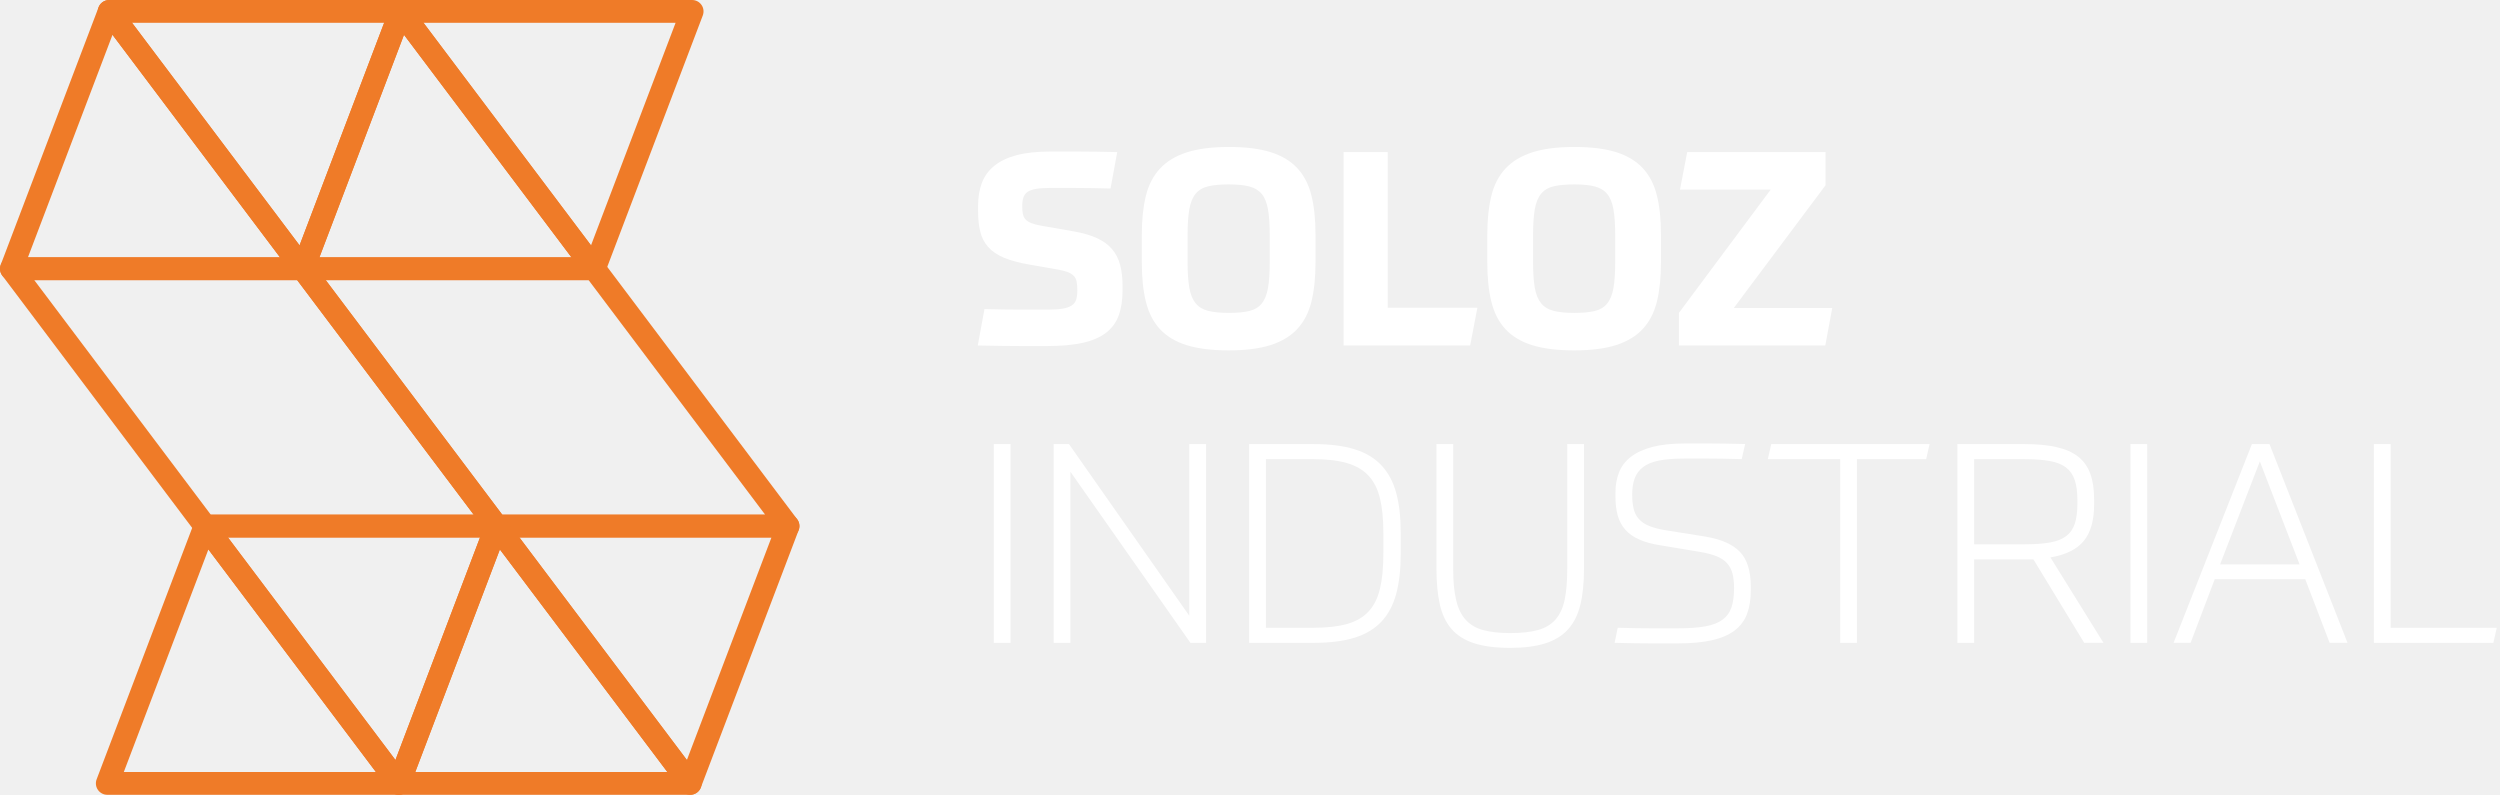
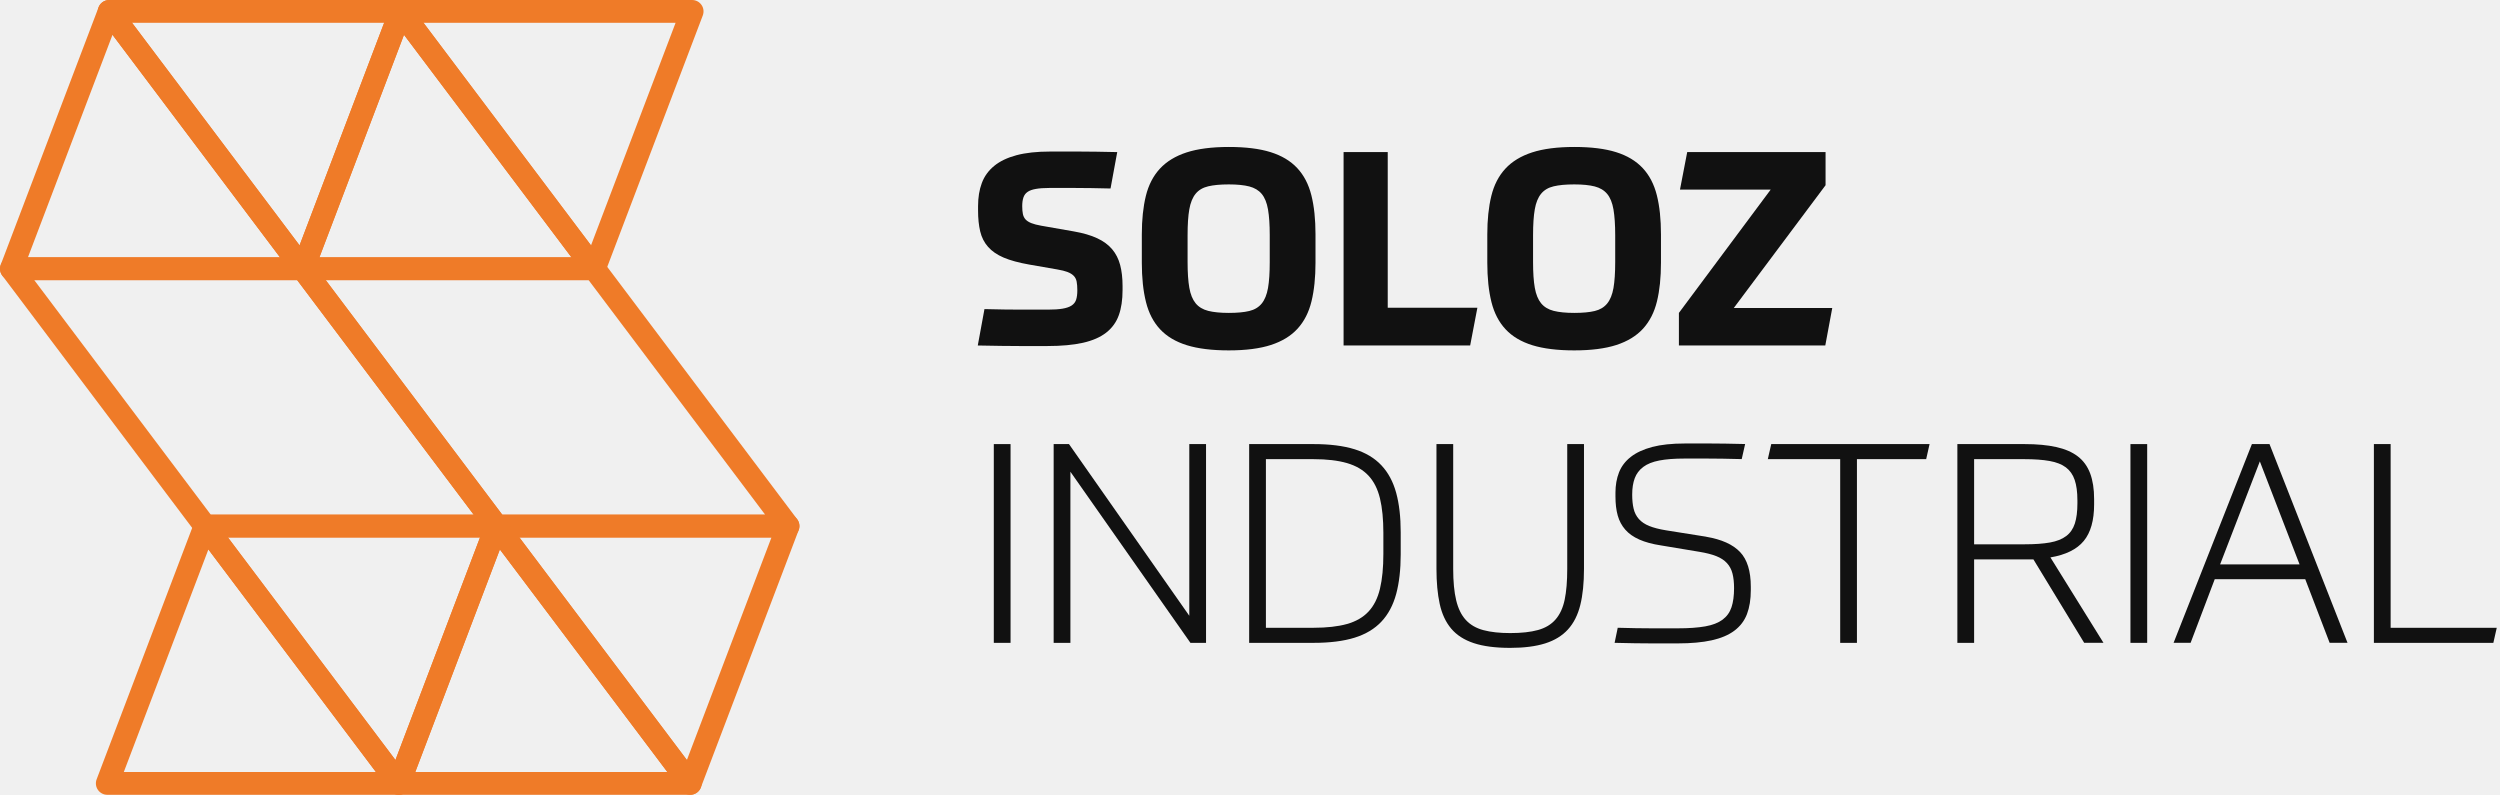
<svg xmlns="http://www.w3.org/2000/svg" width="173" height="55" viewBox="0 0 173 55" fill="none">
  <path d="M20.959 19.387C20.713 19.387 20.479 19.272 20.328 19.072L6.925 1.265C6.745 1.026 6.715 0.705 6.849 0.437C6.984 0.169 7.257 0 7.556 0H27.725C27.984 0 28.227 0.128 28.375 0.342C28.523 0.555 28.555 0.828 28.463 1.07L21.696 18.877C21.594 19.146 21.353 19.338 21.069 19.378C21.032 19.384 20.995 19.386 20.959 19.386V19.387ZM9.139 1.58L20.73 16.979L26.582 1.58H9.14H9.139Z" fill="#EF7B28" />
  <path d="M20.959 19.387H0.79C0.53 19.387 0.287 19.259 0.14 19.045C-0.008 18.831 -0.04 18.559 0.051 18.316L6.819 0.51C6.921 0.241 7.161 0.049 7.445 0.009C7.729 -0.032 8.015 0.085 8.187 0.315L21.59 18.122C21.769 18.361 21.799 18.681 21.665 18.95C21.531 19.218 21.258 19.387 20.959 19.387ZM1.934 17.808H19.375L7.785 2.409L1.933 17.808H1.934Z" fill="#EF7B28" />
  <path d="M34.361 37.193H14.192C13.944 37.193 13.71 37.076 13.561 36.878L0.16 19.072C-0.02 18.832 -0.05 18.512 0.084 18.244C0.218 17.976 0.492 17.806 0.791 17.806H20.96C21.208 17.806 21.442 17.923 21.591 18.121L34.992 35.928C35.172 36.167 35.202 36.488 35.068 36.756C34.934 37.024 34.66 37.193 34.361 37.193ZM14.586 35.614H32.779L20.566 19.387H2.373L14.586 35.614Z" fill="#EF7B28" />
  <path d="M41.127 19.387C40.882 19.387 40.648 19.272 40.496 19.072L27.095 1.265C26.915 1.026 26.885 0.705 27.019 0.437C27.153 0.169 27.427 0 27.726 0H47.895C48.154 0 48.397 0.128 48.545 0.342C48.693 0.555 48.724 0.828 48.633 1.07L41.866 18.877C41.764 19.146 41.523 19.338 41.239 19.378C41.202 19.384 41.165 19.386 41.128 19.386L41.127 19.387ZM29.308 1.58L40.898 16.979L46.75 1.58H29.308Z" fill="#EF7B28" />
  <path d="M41.128 19.387H20.96C20.7 19.387 20.457 19.259 20.309 19.045C20.162 18.831 20.13 18.559 20.221 18.316L26.988 0.51C27.091 0.241 27.331 0.049 27.615 0.009C27.899 -0.032 28.183 0.085 28.357 0.315L41.758 18.122C41.938 18.361 41.968 18.681 41.834 18.95C41.7 19.218 41.426 19.387 41.127 19.387H41.128ZM22.105 17.808H39.546L27.957 2.409L22.105 17.808Z" fill="#EF7B28" />
  <path d="M54.53 37.193H34.361C34.113 37.193 33.879 37.076 33.73 36.878L20.329 19.072C20.149 18.832 20.119 18.512 20.253 18.244C20.387 17.976 20.661 17.806 20.96 17.806H41.129C41.376 17.806 41.611 17.923 41.76 18.121L55.162 35.928C55.342 36.167 55.372 36.488 55.238 36.756C55.103 37.024 54.83 37.193 54.531 37.193H54.53ZM34.755 35.614H52.948L40.734 19.387H22.541L34.754 35.614H34.755Z" fill="#EF7B28" />
  <path d="M27.594 55C27.348 55 27.114 54.885 26.963 54.685L13.56 36.878C13.38 36.639 13.351 36.319 13.485 36.051C13.619 35.782 13.892 35.613 14.191 35.613H34.36C34.62 35.613 34.862 35.741 35.01 35.955C35.158 36.169 35.19 36.441 35.099 36.684L28.331 54.49C28.229 54.76 27.989 54.951 27.704 54.992C27.667 54.997 27.63 54.999 27.594 54.999V55ZM15.774 37.193L27.365 52.592L33.217 37.193H15.776H15.774Z" fill="#EF7B28" />
  <path d="M27.594 55H7.425C7.165 55 6.923 54.872 6.775 54.658C6.627 54.444 6.595 54.172 6.687 53.929L13.454 36.123C13.556 35.854 13.796 35.662 14.081 35.622C14.365 35.58 14.649 35.698 14.822 35.928L28.225 53.735C28.405 53.974 28.434 54.294 28.3 54.563C28.166 54.831 27.893 55 27.594 55ZM8.569 53.421H26.011L14.42 38.022L8.568 53.421H8.569Z" fill="#EF7B28" />
  <path d="M47.763 55C47.517 55 47.283 54.885 47.132 54.685L33.73 36.878C33.55 36.639 33.521 36.319 33.655 36.051C33.789 35.782 34.062 35.613 34.361 35.613H54.53C54.79 35.613 55.032 35.741 55.18 35.955C55.328 36.169 55.36 36.441 55.268 36.684L48.501 54.49C48.399 54.76 48.158 54.951 47.874 54.992C47.837 54.997 47.8 54.999 47.764 54.999L47.763 55ZM35.943 37.193L47.533 52.592L53.385 37.193H35.943Z" fill="#EF7B28" />
  <path d="M47.763 55H27.594C27.334 55 27.092 54.872 26.944 54.658C26.796 54.445 26.764 54.172 26.855 53.93L33.623 36.123C33.725 35.854 33.965 35.662 34.249 35.622C34.533 35.581 34.819 35.7 34.991 35.928L48.392 53.735C48.572 53.974 48.602 54.295 48.468 54.563C48.334 54.831 48.06 55 47.761 55H47.763ZM28.739 53.421H46.18L34.591 38.022L28.739 53.421Z" fill="#EF7B28" />
-   <path d="M74.31 16.014C74.952 16.126 75.489 16.283 75.921 16.484C76.353 16.685 76.699 16.938 76.959 17.245C77.218 17.552 77.403 17.915 77.514 18.335C77.625 18.756 77.681 19.241 77.681 19.792V20.074C77.681 20.751 77.595 21.331 77.421 21.813C77.248 22.296 76.959 22.696 76.551 23.016C76.144 23.335 75.606 23.57 74.94 23.721C74.273 23.87 73.453 23.946 72.477 23.946H70.561C70.184 23.946 69.758 23.943 69.283 23.936C68.807 23.93 68.268 23.921 67.662 23.908L68.125 21.389C69.1 21.415 69.931 21.426 70.616 21.426H72.514C72.922 21.426 73.258 21.405 73.523 21.36C73.788 21.317 73.999 21.244 74.153 21.144C74.307 21.044 74.412 20.909 74.468 20.74C74.523 20.571 74.551 20.355 74.551 20.092C74.551 19.854 74.535 19.654 74.505 19.491C74.474 19.328 74.406 19.193 74.301 19.087C74.195 18.98 74.054 18.892 73.875 18.824C73.696 18.755 73.458 18.695 73.162 18.645L71.218 18.307C70.502 18.181 69.916 18.021 69.459 17.828C69.003 17.634 68.641 17.386 68.376 17.085C68.11 16.784 67.928 16.428 67.83 16.014C67.731 15.6 67.682 15.118 67.682 14.567V14.265C67.682 13.664 67.769 13.131 67.942 12.668C68.114 12.204 68.398 11.81 68.794 11.484C69.189 11.159 69.705 10.911 70.34 10.741C70.976 10.572 71.75 10.487 72.664 10.487H74.673C75.037 10.487 75.433 10.49 75.859 10.497C76.284 10.503 76.769 10.513 77.312 10.525L76.849 13.044C75.886 13.02 75.068 13.007 74.395 13.007H72.609C72.239 13.007 71.93 13.029 71.683 13.073C71.436 13.116 71.245 13.185 71.109 13.279C70.972 13.373 70.877 13.502 70.821 13.664C70.766 13.827 70.738 14.028 70.738 14.265C70.738 14.478 70.753 14.66 70.784 14.81C70.815 14.96 70.877 15.086 70.969 15.186C71.062 15.286 71.195 15.371 71.367 15.44C71.54 15.509 71.768 15.569 72.052 15.619L74.311 16.014H74.31Z" fill="white" />
-   <path d="M85.033 24.247C83.872 24.247 82.906 24.128 82.134 23.89C81.363 23.651 80.746 23.285 80.283 22.79C79.82 22.296 79.492 21.666 79.302 20.902C79.11 20.138 79.014 19.229 79.014 18.177V16.222C79.014 15.207 79.107 14.321 79.292 13.562C79.477 12.805 79.802 12.175 80.265 11.673C80.728 11.172 81.345 10.797 82.116 10.546C82.888 10.296 83.86 10.17 85.033 10.17C86.205 10.17 87.155 10.289 87.921 10.527C88.686 10.766 89.302 11.132 89.764 11.627C90.227 12.121 90.554 12.748 90.745 13.506C90.937 14.264 91.033 15.169 91.033 16.222V18.177C91.033 19.205 90.94 20.097 90.755 20.855C90.57 21.614 90.249 22.242 89.792 22.744C89.336 23.245 88.721 23.62 87.949 23.872C87.178 24.122 86.205 24.247 85.033 24.247ZM85.033 21.653C85.612 21.653 86.085 21.609 86.45 21.521C86.814 21.434 87.101 21.261 87.311 21.004C87.52 20.747 87.665 20.39 87.746 19.932C87.826 19.475 87.866 18.877 87.866 18.137V16.276C87.866 15.55 87.826 14.955 87.746 14.491C87.665 14.027 87.52 13.671 87.311 13.419C87.1 13.168 86.814 12.996 86.45 12.902C86.086 12.809 85.614 12.761 85.033 12.761C84.452 12.761 83.977 12.805 83.607 12.893C83.237 12.981 82.946 13.153 82.736 13.41C82.527 13.667 82.381 14.024 82.301 14.481C82.22 14.939 82.181 15.537 82.181 16.276V18.137C82.181 18.864 82.221 19.457 82.301 19.913C82.381 20.371 82.527 20.728 82.736 20.985C82.946 21.242 83.237 21.417 83.607 21.512C83.977 21.605 84.453 21.653 85.033 21.653Z" fill="white" />
-   <path d="M96.031 10.525V21.296H102.235L101.735 23.908H92.976V10.525H96.031Z" fill="white" />
-   <path d="M108.939 24.247C107.778 24.247 106.812 24.128 106.041 23.89C105.27 23.651 104.652 23.285 104.19 22.79C103.727 22.296 103.399 21.666 103.208 20.902C103.017 20.138 102.921 19.229 102.921 18.177V16.222C102.921 15.207 103.014 14.321 103.199 13.562C103.384 12.805 103.707 12.175 104.171 11.673C104.634 11.172 105.251 10.797 106.023 10.546C106.794 10.296 107.767 10.17 108.939 10.17C110.112 10.17 111.062 10.289 111.828 10.527C112.593 10.766 113.208 11.132 113.671 11.627C114.134 12.121 114.461 12.748 114.652 13.506C114.844 14.264 114.939 15.169 114.939 16.222V18.177C114.939 19.205 114.847 20.097 114.662 20.855C114.477 21.614 114.155 22.242 113.699 22.744C113.242 23.245 112.627 23.62 111.856 23.872C111.084 24.122 110.112 24.247 108.939 24.247ZM108.939 21.653C109.519 21.653 109.992 21.609 110.356 21.521C110.719 21.434 111.007 21.261 111.216 21.004C111.426 20.747 111.571 20.39 111.652 19.932C111.731 19.475 111.772 18.877 111.772 18.137V16.276C111.772 15.55 111.731 14.955 111.652 14.491C111.571 14.027 111.426 13.671 111.216 13.419C111.007 13.168 110.719 12.996 110.356 12.902C109.992 12.809 109.519 12.761 108.939 12.761C108.359 12.761 107.884 12.805 107.514 12.893C107.143 12.981 106.853 13.153 106.643 13.41C106.432 13.667 106.288 14.024 106.208 14.481C106.127 14.939 106.088 15.537 106.088 16.276V18.137C106.088 18.864 106.127 19.457 106.208 19.913C106.288 20.371 106.434 20.728 106.643 20.985C106.853 21.242 107.143 21.417 107.514 21.512C107.884 21.605 108.359 21.653 108.939 21.653Z" fill="white" />
-   <path d="M116.18 21.653L122.532 13.12H116.255L116.755 10.525H126.329V12.818L119.977 21.314H126.792L126.31 23.908H116.18V21.652V21.653Z" fill="white" />
-   <path d="M69.93 30.731V44.485H68.771V30.731H69.93Z" fill="white" />
-   <path d="M73.974 30.731L82.299 42.611V30.731H83.458V44.485H82.378L74.072 32.644V44.485H72.913V30.731H73.974Z" fill="white" />
-   <path d="M86.442 30.731H90.9C92.025 30.731 92.971 30.851 93.737 31.089C94.504 31.327 95.122 31.698 95.593 32.2C96.065 32.702 96.405 33.336 96.615 34.102C96.824 34.868 96.929 35.78 96.929 36.836V38.362C96.929 39.418 96.823 40.332 96.615 41.105C96.405 41.877 96.065 42.515 95.593 43.017C95.122 43.519 94.504 43.889 93.737 44.128C92.971 44.366 92.025 44.485 90.9 44.485H86.442V30.731ZM87.601 43.442H90.9C91.816 43.442 92.585 43.355 93.207 43.182C93.828 43.008 94.326 42.721 94.699 42.322C95.073 41.923 95.338 41.395 95.494 40.738C95.652 40.081 95.729 39.276 95.729 38.323V36.874C95.729 35.935 95.651 35.139 95.494 34.489C95.337 33.838 95.072 33.314 94.699 32.914C94.326 32.515 93.829 32.225 93.207 32.044C92.585 31.865 91.816 31.774 90.9 31.774H87.601V43.442Z" fill="white" />
-   <path d="M104.507 44.833C103.485 44.833 102.645 44.724 101.984 44.504C101.323 44.285 100.803 43.951 100.423 43.5C100.043 43.049 99.778 42.48 99.628 41.79C99.477 41.102 99.403 40.293 99.403 39.366V30.731H100.561V39.366C100.561 40.242 100.63 40.966 100.768 41.539C100.905 42.112 101.127 42.566 101.435 42.901C101.742 43.236 102.148 43.471 102.652 43.606C103.156 43.741 103.775 43.809 104.508 43.809C105.28 43.809 105.922 43.739 106.431 43.597C106.942 43.455 107.348 43.211 107.649 42.862C107.95 42.515 108.159 42.058 108.277 41.491C108.395 40.924 108.453 40.216 108.453 39.366V30.731H109.612V39.366C109.612 40.345 109.527 41.179 109.356 41.868C109.186 42.557 108.901 43.12 108.502 43.558C108.103 43.997 107.576 44.318 106.921 44.525C106.267 44.73 105.461 44.833 104.506 44.833H104.507Z" fill="white" />
-   <path d="M118.073 37.145C119.134 37.325 119.912 37.675 120.41 38.197C120.907 38.718 121.156 39.52 121.156 40.602V40.834C121.156 41.477 121.067 42.032 120.891 42.494C120.714 42.958 120.422 43.341 120.017 43.644C119.612 43.947 119.087 44.168 118.447 44.31C117.805 44.451 117.026 44.523 116.11 44.523H114.274C113.6 44.523 112.753 44.51 111.731 44.484L111.947 43.441C112.851 43.467 113.63 43.48 114.284 43.48H116.11C116.869 43.48 117.501 43.435 118.005 43.345C118.508 43.255 118.908 43.1 119.202 42.881C119.497 42.661 119.703 42.375 119.82 42.021C119.938 41.667 119.997 41.226 119.997 40.697C119.997 40.311 119.961 39.976 119.889 39.693C119.817 39.41 119.689 39.168 119.506 38.968C119.323 38.768 119.078 38.608 118.77 38.485C118.463 38.363 118.073 38.263 117.602 38.186L114.931 37.741C114.342 37.651 113.845 37.516 113.439 37.336C113.033 37.156 112.709 36.927 112.468 36.65C112.225 36.373 112.052 36.047 111.947 35.674C111.842 35.3 111.79 34.862 111.79 34.36V34.09C111.79 33.575 111.872 33.108 112.036 32.689C112.2 32.271 112.471 31.914 112.851 31.617C113.231 31.321 113.724 31.092 114.333 30.93C114.942 30.77 115.697 30.689 116.6 30.689H118.328C118.642 30.689 118.992 30.692 119.379 30.698C119.765 30.705 120.227 30.715 120.763 30.727L120.527 31.77C120.029 31.757 119.587 31.748 119.201 31.741C118.815 31.735 118.465 31.732 118.151 31.732H116.56C115.866 31.732 115.286 31.777 114.822 31.867C114.357 31.957 113.988 32.105 113.713 32.312C113.438 32.518 113.241 32.779 113.124 33.094C113.006 33.41 112.948 33.786 112.948 34.224C112.948 34.597 112.98 34.923 113.046 35.199C113.11 35.476 113.232 35.714 113.408 35.914C113.585 36.114 113.823 36.275 114.126 36.398C114.427 36.52 114.813 36.62 115.284 36.697L118.072 37.141L118.073 37.145Z" fill="white" />
-   <path d="M133.526 30.731L133.291 31.774H128.5V44.485H127.341V31.774H122.333L122.57 30.731H133.526Z" fill="white" />
-   <path d="M136.609 38.71V44.485H135.45V30.731H140.103C140.954 30.731 141.684 30.799 142.293 30.935C142.901 31.07 143.398 31.286 143.784 31.582C144.171 31.878 144.455 32.271 144.639 32.76C144.822 33.249 144.913 33.842 144.913 34.536V34.904C144.913 36.011 144.674 36.855 144.196 37.434C143.718 38.014 142.949 38.394 141.889 38.573L145.561 44.484H144.226L140.712 38.709H136.608L136.609 38.71ZM143.756 34.614C143.756 34.048 143.694 33.581 143.569 33.214C143.445 32.847 143.242 32.557 142.961 32.344C142.679 32.132 142.303 31.984 141.832 31.9C141.361 31.816 140.785 31.774 140.104 31.774H136.609V37.666H140.104C140.81 37.666 141.397 37.624 141.862 37.54C142.326 37.456 142.699 37.308 142.981 37.095C143.262 36.883 143.462 36.593 143.58 36.226C143.698 35.859 143.757 35.393 143.757 34.826V34.613L143.756 34.614Z" fill="white" />
-   <path d="M148.585 30.731V44.485H147.427V30.731H148.585Z" fill="white" />
-   <path d="M159.523 40.08H153.26L151.59 44.484H150.412L155.832 30.73H157.049L162.449 44.484H161.211L159.523 40.08ZM153.632 39.056H159.13L156.381 31.929L153.631 39.056H153.632Z" fill="white" />
-   <path d="M165.432 30.731V43.442H172.776L172.54 44.485H164.273V30.731H165.432Z" fill="white" />
+   <path d="M74.31 16.014C74.952 16.126 75.489 16.283 75.921 16.484C76.353 16.685 76.699 16.938 76.959 17.245C77.218 17.552 77.403 17.915 77.514 18.335C77.625 18.756 77.681 19.241 77.681 19.792V20.074C77.681 20.751 77.595 21.331 77.421 21.813C77.248 22.296 76.959 22.696 76.551 23.016C76.144 23.335 75.606 23.57 74.94 23.721C74.273 23.87 73.453 23.946 72.477 23.946H70.561C70.184 23.946 69.758 23.943 69.283 23.936C68.807 23.93 68.268 23.921 67.662 23.908L68.125 21.389C69.1 21.415 69.931 21.426 70.616 21.426H72.514C72.922 21.426 73.258 21.405 73.523 21.36C73.788 21.317 73.999 21.244 74.153 21.144C74.307 21.044 74.412 20.909 74.468 20.74C74.523 20.571 74.551 20.355 74.551 20.092C74.551 19.854 74.535 19.654 74.505 19.491C74.474 19.328 74.406 19.193 74.301 19.087C74.195 18.98 74.054 18.892 73.875 18.824C73.696 18.755 73.458 18.695 73.162 18.645L71.218 18.307C70.502 18.181 69.916 18.021 69.459 17.828C69.003 17.634 68.641 17.386 68.376 17.085C68.11 16.784 67.928 16.428 67.83 16.014C67.731 15.6 67.682 15.118 67.682 14.567V14.265C67.682 13.664 67.769 13.131 67.942 12.668C68.114 12.204 68.398 11.81 68.794 11.484C69.189 11.159 69.705 10.911 70.34 10.741C70.976 10.572 71.75 10.487 72.664 10.487H74.673C75.037 10.487 75.433 10.49 75.859 10.497C76.284 10.503 76.769 10.513 77.312 10.525L76.849 13.044C75.886 13.02 75.068 13.007 74.395 13.007H72.609C72.239 13.007 71.93 13.029 71.683 13.073C71.436 13.116 71.245 13.185 71.109 13.279C70.972 13.373 70.877 13.502 70.821 13.664C70.766 13.827 70.738 14.028 70.738 14.265C70.738 14.478 70.753 14.66 70.784 14.81C70.815 14.96 70.877 15.086 70.969 15.186C71.062 15.286 71.195 15.371 71.367 15.44C71.54 15.509 71.768 15.569 72.052 15.619L74.311 16.014H74.31Z" fill="#111111" />
+   <path d="M85.033 24.247C83.872 24.247 82.906 24.128 82.134 23.89C81.363 23.651 80.746 23.285 80.283 22.79C79.82 22.296 79.492 21.666 79.302 20.902C79.11 20.138 79.014 19.229 79.014 18.177V16.222C79.014 15.207 79.107 14.321 79.292 13.562C79.477 12.805 79.802 12.175 80.265 11.673C80.728 11.172 81.345 10.797 82.116 10.546C82.888 10.296 83.86 10.17 85.033 10.17C86.205 10.17 87.155 10.289 87.921 10.527C88.686 10.766 89.302 11.132 89.764 11.627C90.227 12.121 90.554 12.748 90.745 13.506C90.937 14.264 91.033 15.169 91.033 16.222V18.177C91.033 19.205 90.94 20.097 90.755 20.855C90.57 21.614 90.249 22.242 89.792 22.744C89.336 23.245 88.721 23.62 87.949 23.872C87.178 24.122 86.205 24.247 85.033 24.247ZM85.033 21.653C85.612 21.653 86.085 21.609 86.45 21.521C86.814 21.434 87.101 21.261 87.311 21.004C87.52 20.747 87.665 20.39 87.746 19.932C87.826 19.475 87.866 18.877 87.866 18.137V16.276C87.866 15.55 87.826 14.955 87.746 14.491C87.665 14.027 87.52 13.671 87.311 13.419C87.1 13.168 86.814 12.996 86.45 12.902C86.086 12.809 85.614 12.761 85.033 12.761C84.452 12.761 83.977 12.805 83.607 12.893C83.237 12.981 82.946 13.153 82.736 13.41C82.527 13.667 82.381 14.024 82.301 14.481C82.22 14.939 82.181 15.537 82.181 16.276V18.137C82.181 18.864 82.221 19.457 82.301 19.913C82.381 20.371 82.527 20.728 82.736 20.985C82.946 21.242 83.237 21.417 83.607 21.512C83.977 21.605 84.453 21.653 85.033 21.653Z" fill="#111111" />
+   <path d="M96.031 10.525V21.296H102.235L101.735 23.908H92.976V10.525H96.031Z" fill="#111111" />
+   <path d="M108.939 24.247C107.778 24.247 106.812 24.128 106.041 23.89C105.27 23.651 104.652 23.285 104.19 22.79C103.727 22.296 103.399 21.666 103.208 20.902C103.017 20.138 102.921 19.229 102.921 18.177V16.222C102.921 15.207 103.014 14.321 103.199 13.562C103.384 12.805 103.707 12.175 104.171 11.673C104.634 11.172 105.251 10.797 106.023 10.546C106.794 10.296 107.767 10.17 108.939 10.17C110.112 10.17 111.062 10.289 111.828 10.527C112.593 10.766 113.208 11.132 113.671 11.627C114.134 12.121 114.461 12.748 114.652 13.506C114.844 14.264 114.939 15.169 114.939 16.222V18.177C114.939 19.205 114.847 20.097 114.662 20.855C114.477 21.614 114.155 22.242 113.699 22.744C113.242 23.245 112.627 23.62 111.856 23.872C111.084 24.122 110.112 24.247 108.939 24.247ZM108.939 21.653C109.519 21.653 109.992 21.609 110.356 21.521C110.719 21.434 111.007 21.261 111.216 21.004C111.426 20.747 111.571 20.39 111.652 19.932C111.731 19.475 111.772 18.877 111.772 18.137V16.276C111.772 15.55 111.731 14.955 111.652 14.491C111.571 14.027 111.426 13.671 111.216 13.419C111.007 13.168 110.719 12.996 110.356 12.902C109.992 12.809 109.519 12.761 108.939 12.761C108.359 12.761 107.884 12.805 107.514 12.893C107.143 12.981 106.853 13.153 106.643 13.41C106.432 13.667 106.288 14.024 106.208 14.481C106.127 14.939 106.088 15.537 106.088 16.276V18.137C106.088 18.864 106.127 19.457 106.208 19.913C106.288 20.371 106.434 20.728 106.643 20.985C106.853 21.242 107.143 21.417 107.514 21.512C107.884 21.605 108.359 21.653 108.939 21.653Z" fill="#111111" />
+   <path d="M116.18 21.653L122.532 13.12H116.255L116.755 10.525H126.329V12.818L119.977 21.314H126.792L126.31 23.908H116.18V21.652V21.653Z" fill="#111111" />
+   <path d="M69.93 30.731V44.485H68.771V30.731H69.93Z" fill="#111111" />
+   <path d="M73.974 30.731L82.299 42.611V30.731H83.458V44.485H82.378L74.072 32.644V44.485H72.913V30.731H73.974Z" fill="#111111" />
+   <path d="M86.442 30.731H90.9C92.025 30.731 92.971 30.851 93.737 31.089C94.504 31.327 95.122 31.698 95.593 32.2C96.065 32.702 96.405 33.336 96.615 34.102C96.824 34.868 96.929 35.78 96.929 36.836V38.362C96.929 39.418 96.823 40.332 96.615 41.105C96.405 41.877 96.065 42.515 95.593 43.017C95.122 43.519 94.504 43.889 93.737 44.128C92.971 44.366 92.025 44.485 90.9 44.485H86.442V30.731ZM87.601 43.442H90.9C91.816 43.442 92.585 43.355 93.207 43.182C93.828 43.008 94.326 42.721 94.699 42.322C95.073 41.923 95.338 41.395 95.494 40.738C95.652 40.081 95.729 39.276 95.729 38.323V36.874C95.729 35.935 95.651 35.139 95.494 34.489C95.337 33.838 95.072 33.314 94.699 32.914C94.326 32.515 93.829 32.225 93.207 32.044C92.585 31.865 91.816 31.774 90.9 31.774H87.601V43.442Z" fill="#111111" />
+   <path d="M104.507 44.833C103.485 44.833 102.645 44.724 101.984 44.504C101.323 44.285 100.803 43.951 100.423 43.5C100.043 43.049 99.778 42.48 99.628 41.79C99.477 41.102 99.403 40.293 99.403 39.366V30.731H100.561V39.366C100.561 40.242 100.63 40.966 100.768 41.539C100.905 42.112 101.127 42.566 101.435 42.901C101.742 43.236 102.148 43.471 102.652 43.606C103.156 43.741 103.775 43.809 104.508 43.809C105.28 43.809 105.922 43.739 106.431 43.597C106.942 43.455 107.348 43.211 107.649 42.862C107.95 42.515 108.159 42.058 108.277 41.491C108.395 40.924 108.453 40.216 108.453 39.366V30.731H109.612V39.366C109.612 40.345 109.527 41.179 109.356 41.868C109.186 42.557 108.901 43.12 108.502 43.558C108.103 43.997 107.576 44.318 106.921 44.525C106.267 44.73 105.461 44.833 104.506 44.833H104.507Z" fill="#111111" />
+   <path d="M118.073 37.145C119.134 37.325 119.912 37.675 120.41 38.197C120.907 38.718 121.156 39.52 121.156 40.602V40.834C121.156 41.477 121.067 42.032 120.891 42.494C120.714 42.958 120.422 43.341 120.017 43.644C119.612 43.947 119.087 44.168 118.447 44.31C117.805 44.451 117.026 44.523 116.11 44.523H114.274C113.6 44.523 112.753 44.51 111.731 44.484L111.947 43.441C112.851 43.467 113.63 43.48 114.284 43.48H116.11C116.869 43.48 117.501 43.435 118.005 43.345C118.508 43.255 118.908 43.1 119.202 42.881C119.497 42.661 119.703 42.375 119.82 42.021C119.938 41.667 119.997 41.226 119.997 40.697C119.997 40.311 119.961 39.976 119.889 39.693C119.817 39.41 119.689 39.168 119.506 38.968C119.323 38.768 119.078 38.608 118.77 38.485C118.463 38.363 118.073 38.263 117.602 38.186L114.931 37.741C114.342 37.651 113.845 37.516 113.439 37.336C113.033 37.156 112.709 36.927 112.468 36.65C112.225 36.373 112.052 36.047 111.947 35.674C111.842 35.3 111.79 34.862 111.79 34.36V34.09C111.79 33.575 111.872 33.108 112.036 32.689C112.2 32.271 112.471 31.914 112.851 31.617C113.231 31.321 113.724 31.092 114.333 30.93C114.942 30.77 115.697 30.689 116.6 30.689H118.328C118.642 30.689 118.992 30.692 119.379 30.698C119.765 30.705 120.227 30.715 120.763 30.727L120.527 31.77C120.029 31.757 119.587 31.748 119.201 31.741C118.815 31.735 118.465 31.732 118.151 31.732H116.56C115.866 31.732 115.286 31.777 114.822 31.867C114.357 31.957 113.988 32.105 113.713 32.312C113.438 32.518 113.241 32.779 113.124 33.094C113.006 33.41 112.948 33.786 112.948 34.224C112.948 34.597 112.98 34.923 113.046 35.199C113.11 35.476 113.232 35.714 113.408 35.914C113.585 36.114 113.823 36.275 114.126 36.398C114.427 36.52 114.813 36.62 115.284 36.697L118.072 37.141L118.073 37.145Z" fill="#111111" />
+   <path d="M133.526 30.731L133.291 31.774H128.5V44.485H127.341V31.774H122.333L122.57 30.731H133.526Z" fill="#111111" />
+   <path d="M136.609 38.71V44.485H135.45V30.731H140.103C140.954 30.731 141.684 30.799 142.293 30.935C142.901 31.07 143.398 31.286 143.784 31.582C144.171 31.878 144.455 32.271 144.639 32.76C144.822 33.249 144.913 33.842 144.913 34.536V34.904C144.913 36.011 144.674 36.855 144.196 37.434C143.718 38.014 142.949 38.394 141.889 38.573L145.561 44.484H144.226L140.712 38.709H136.608L136.609 38.71ZM143.756 34.614C143.756 34.048 143.694 33.581 143.569 33.214C143.445 32.847 143.242 32.557 142.961 32.344C142.679 32.132 142.303 31.984 141.832 31.9C141.361 31.816 140.785 31.774 140.104 31.774H136.609V37.666H140.104C140.81 37.666 141.397 37.624 141.862 37.54C142.326 37.456 142.699 37.308 142.981 37.095C143.262 36.883 143.462 36.593 143.58 36.226C143.698 35.859 143.757 35.393 143.757 34.826V34.613L143.756 34.614Z" fill="#111111" />
+   <path d="M148.585 30.731V44.485H147.427V30.731H148.585Z" fill="#111111" />
+   <path d="M159.523 40.08H153.26L151.59 44.484H150.412L155.832 30.73H157.049L162.449 44.484H161.211L159.523 40.08ZM153.632 39.056H159.13L156.381 31.929L153.631 39.056H153.632Z" fill="#111111" />
+   <path d="M165.432 30.731V43.442H172.776L172.54 44.485H164.273V30.731H165.432Z" fill="#111111" />
</svg>
